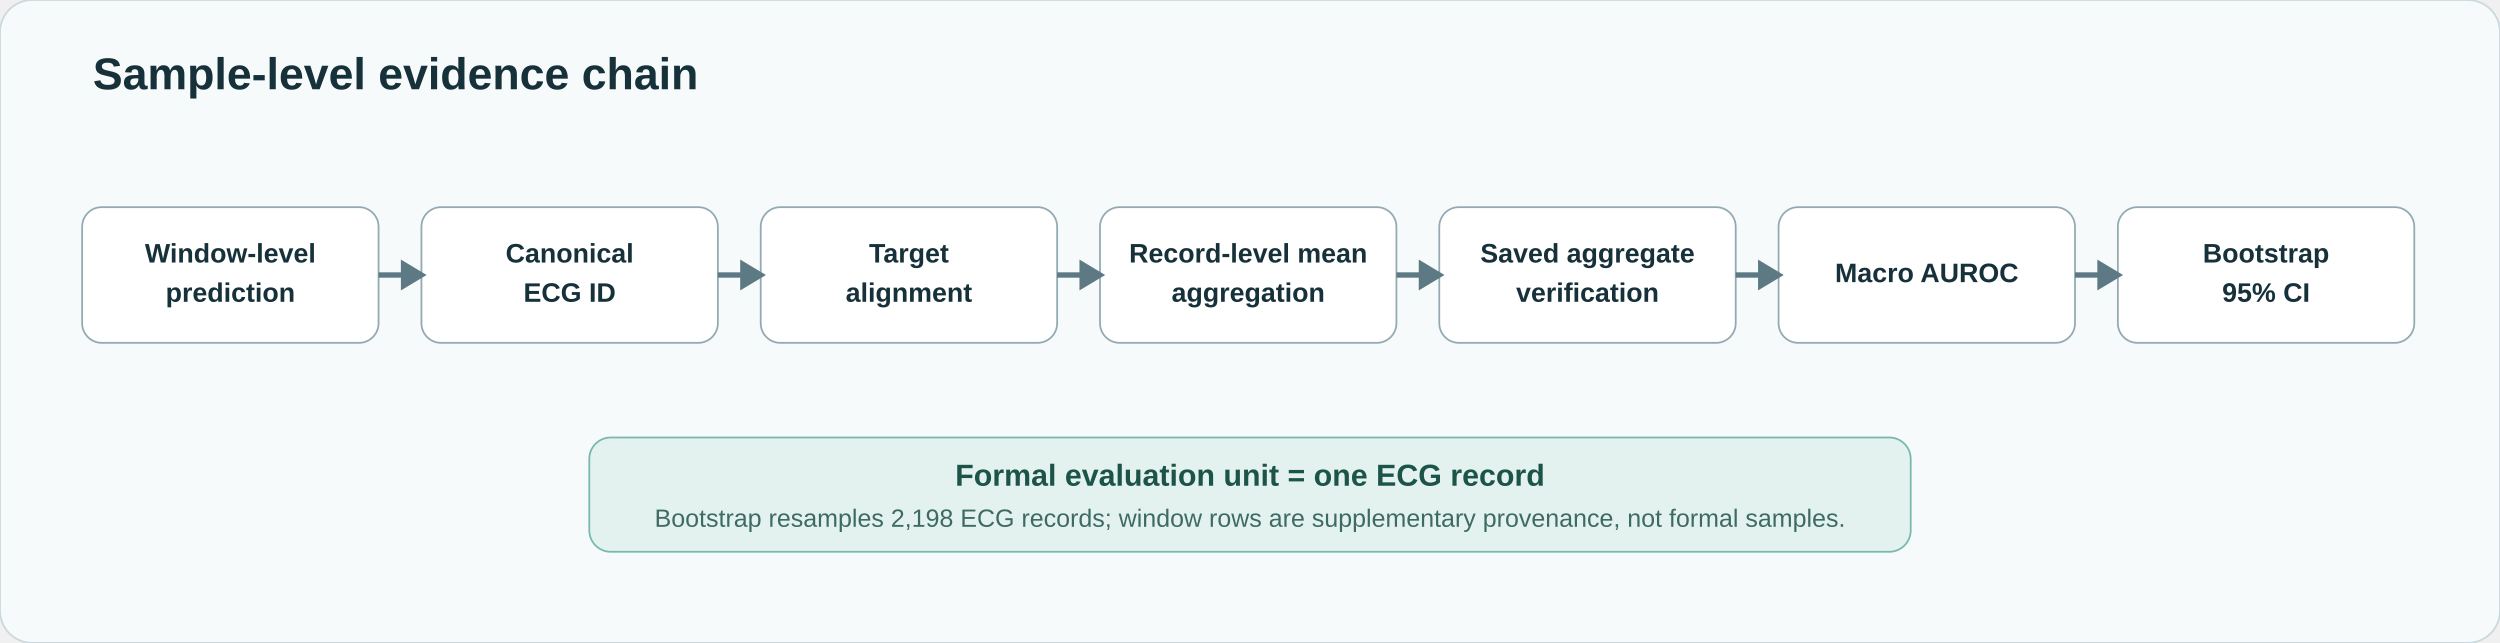
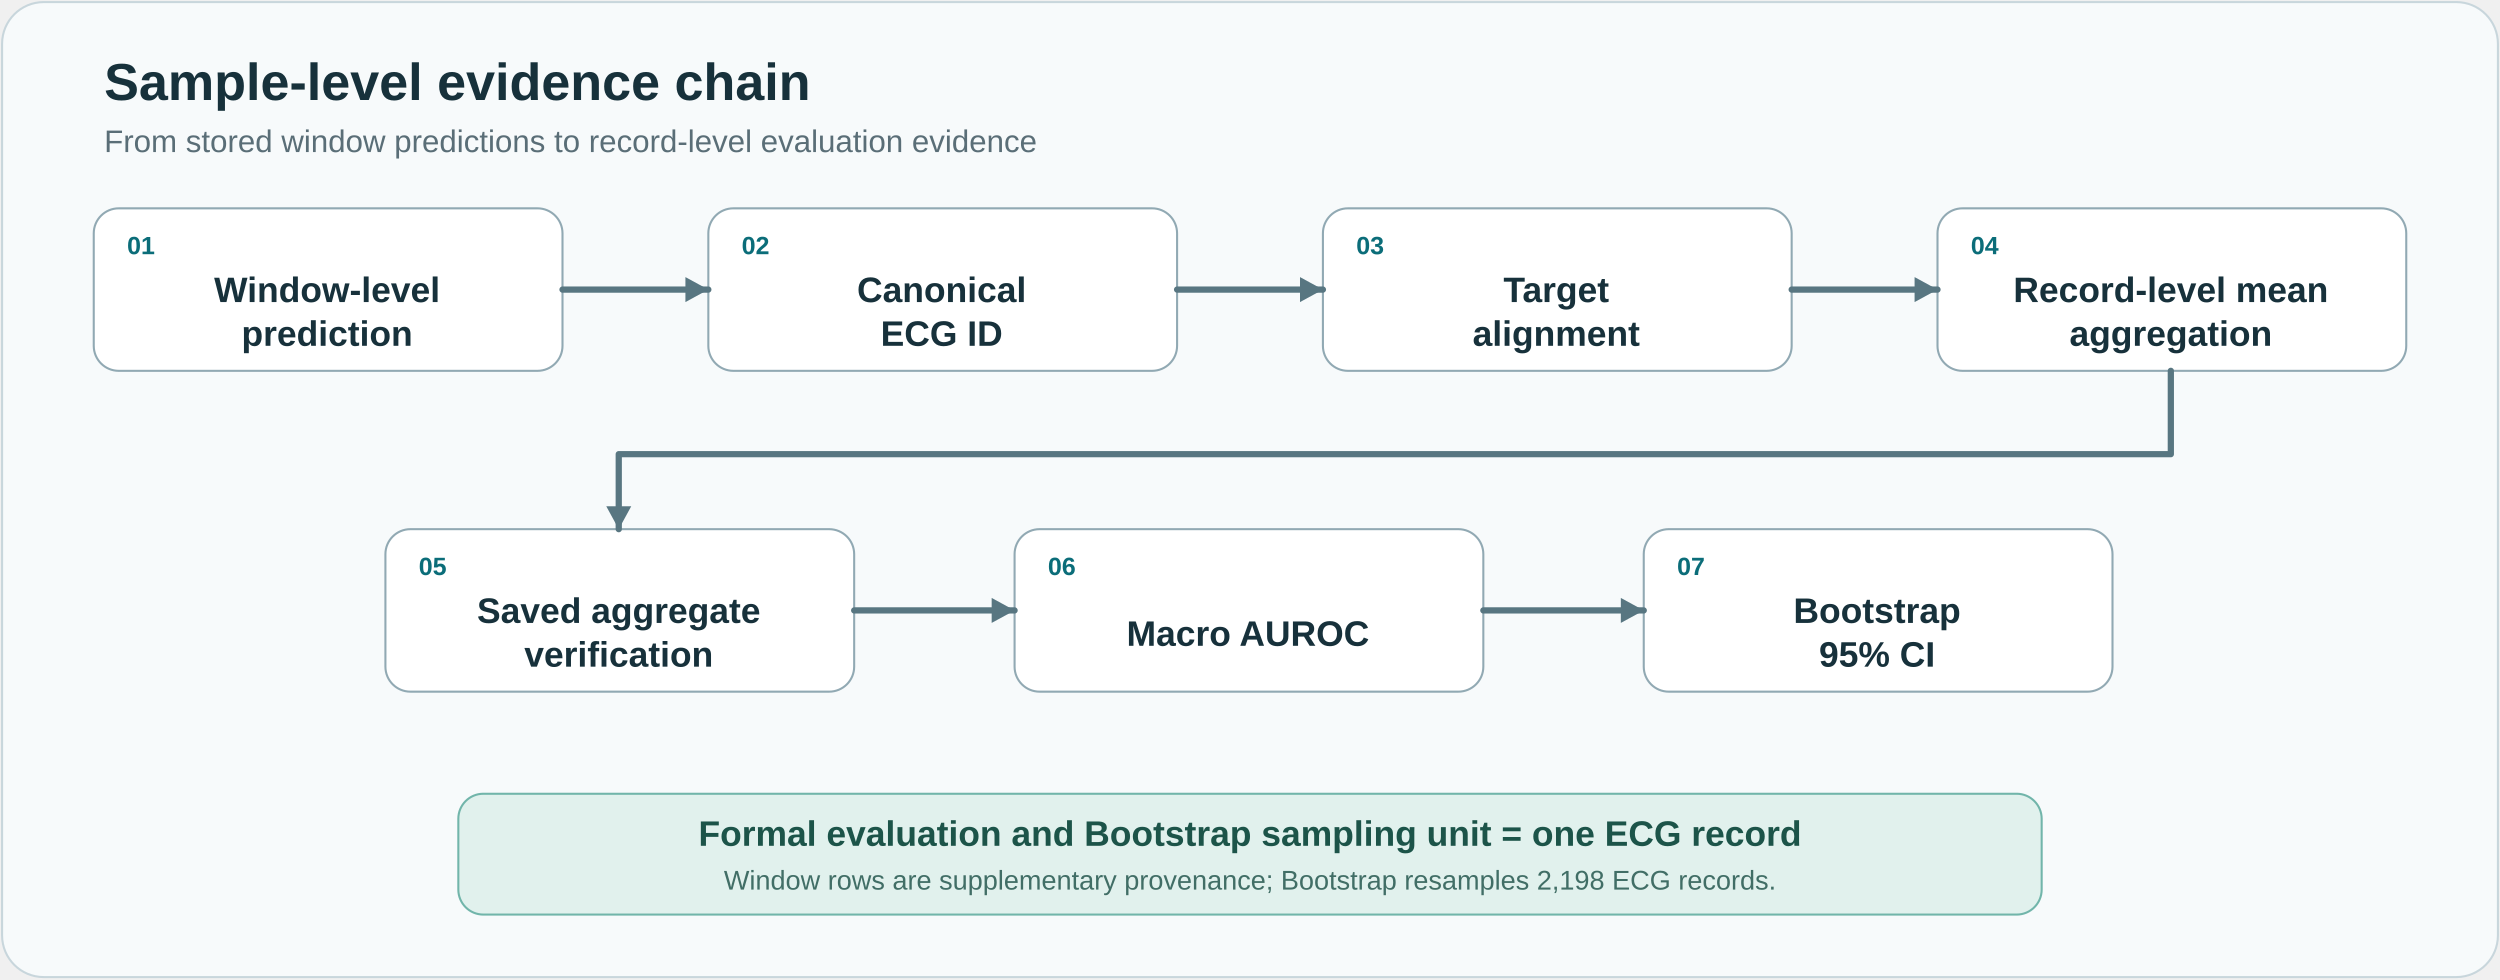
- <svg xmlns="http://www.w3.org/2000/svg" width="1400" height="360" viewBox="0 0 1400 360" role="img" aria-labelledby="title desc">
-   <rect width="1400" height="360" rx="18" fill="#f7fafb" stroke="#cbd8dd" />
-   <text x="52" y="50" fill="#17313b" font-family="system-ui,'Segoe UI',Arial" font-size="25" font-weight="720">Sample-level evidence chain</text>
-   <g font-family="system-ui,'Segoe UI',Arial" font-size="15" text-anchor="middle">
-     <g fill="#ffffff" stroke="#93aab3">
-       <rect x="46" y="116" width="166" height="76" rx="11" />
-       <rect x="236" y="116" width="166" height="76" rx="11" />
-       <rect x="426" y="116" width="166" height="76" rx="11" />
-       <rect x="616" y="116" width="166" height="76" rx="11" />
-       <rect x="806" y="116" width="166" height="76" rx="11" />
-       <rect x="996" y="116" width="166" height="76" rx="11" />
-       <rect x="1186" y="116" width="166" height="76" rx="11" />
+ <svg xmlns="http://www.w3.org/2000/svg" width="1200" height="470" viewBox="0 0 1200 470" role="img" aria-labelledby="title desc">
+   <rect x="1" y="1" width="1198" height="468" rx="20" fill="#f7fafb" stroke="#c8d6dc" />
+   <g font-family="system-ui,-apple-system,'Segoe UI',Arial,sans-serif">
+     <text x="50" y="48" fill="#17313b" font-size="25" font-weight="720">Sample-level evidence chain</text>
+     <text x="50" y="73" fill="#5a6e77" font-size="15">From stored window predictions to record-level evaluation evidence</text>
+     <g fill="#ffffff" stroke="#91a9b3">
+       <rect x="45" y="100" width="225" height="78" rx="12" />
+       <rect x="340" y="100" width="225" height="78" rx="12" />
+       <rect x="635" y="100" width="225" height="78" rx="12" />
+       <rect x="930" y="100" width="225" height="78" rx="12" />
+       <rect x="185" y="254" width="225" height="78" rx="12" />
+       <rect x="487" y="254" width="225" height="78" rx="12" />
+       <rect x="789" y="254" width="225" height="78" rx="12" />
    </g>
-     <g fill="#17313b" font-weight="700">
-       <text x="129" y="147">Window-level</text>
-       <text x="129" y="169">prediction</text>
-       <text x="319" y="147">Canonical</text>
-       <text x="319" y="169">ECG ID</text>
-       <text x="509" y="147">Target</text>
-       <text x="509" y="169">alignment</text>
-       <text x="699" y="147">Record-level mean</text>
-       <text x="699" y="169">aggregation</text>
-       <text x="889" y="147">Saved aggregate</text>
-       <text x="889" y="169">verification</text>
-       <text x="1079" y="158">Macro AUROC</text>
-       <text x="1269" y="147">Bootstrap</text>
-       <text x="1269" y="169">95% CI</text>
+     <g fill="#0b6d79" font-size="12" font-weight="800">
+       <text x="61" y="122">01</text>
+       <text x="356" y="122">02</text>
+       <text x="651" y="122">03</text>
+       <text x="946" y="122">04</text>
+       <text x="201" y="276">05</text>
+       <text x="503" y="276">06</text>
+       <text x="805" y="276">07</text>
    </g>
-     <g stroke="#5d7a84" stroke-width="3" fill="#5d7a84">
-       <path d="M212 154H236" />
-       <path d="M402 154H426" />
-       <path d="M592 154H616" />
-       <path d="M782 154H806" />
-       <path d="M972 154H996" />
-       <path d="M1162 154H1186" />
-       <path d="M236 154l-10-6v12z" />
-       <path d="M426 154l-10-6v12z" />
-       <path d="M616 154l-10-6v12z" />
-       <path d="M806 154l-10-6v12z" />
-       <path d="M996 154l-10-6v12z" />
-       <path d="M1186 154l-10-6v12z" />
+     <g fill="#17313b" font-size="17" font-weight="720" text-anchor="middle">
+       <text x="157" y="145">Window-level</text>
+       <text x="157" y="166">prediction</text>
+       <text x="452" y="145">Canonical</text>
+       <text x="452" y="166">ECG ID</text>
+       <text x="747" y="145">Target</text>
+       <text x="747" y="166">alignment</text>
+       <text x="1042" y="145">Record-level mean</text>
+       <text x="1042" y="166">aggregation</text>
+       <text x="297" y="299">Saved aggregate</text>
+       <text x="297" y="320">verification</text>
+       <text x="599" y="310">Macro AUROC</text>
+       <text x="901" y="299">Bootstrap</text>
+       <text x="901" y="320">95% CI</text>
    </g>
-     <rect x="330" y="245" width="740" height="64" rx="12" fill="#e4f2ef" stroke="#78b8ae" />
-     <text x="700" y="272" fill="#1c5449" font-size="17" font-weight="720">Formal evaluation unit = one ECG record</text>
-     <text x="700" y="295" fill="#3d6b63" font-size="14">Bootstrap resamples 2,198 ECG records; window rows are supplementary provenance, not formal samples.</text>
+     <g fill="none" stroke="#587681" stroke-width="3" stroke-linecap="round" stroke-linejoin="round">
+       <path d="M270 139H340" />
+       <path d="M565 139H635" />
+       <path d="M860 139H930" />
+       <path d="M1042 178V218H297V254" />
+       <path d="M410 293H487" />
+       <path d="M712 293H789" />
+     </g>
+     <g fill="#587681">
+       <path d="M340 139l-11-6v12z" />
+       <path d="M635 139l-11-6v12z" />
+       <path d="M930 139l-11-6v12z" />
+       <path d="M297 254l-6-11h12z" />
+       <path d="M487 293l-11-6v12z" />
+       <path d="M789 293l-11-6v12z" />
+     </g>
+     <rect x="220" y="381" width="760" height="58" rx="12" fill="#e1f1ed" stroke="#71b5aa" />
+     <text x="600" y="406" text-anchor="middle" fill="#1c5449" font-size="17" font-weight="750">Formal evaluation and Bootstrap sampling unit = one ECG record</text>
+     <text x="600" y="427" text-anchor="middle" fill="#416e66" font-size="13">Window rows are supplementary provenance; Bootstrap resamples 2,198 ECG records.</text>
  </g>
</svg>
